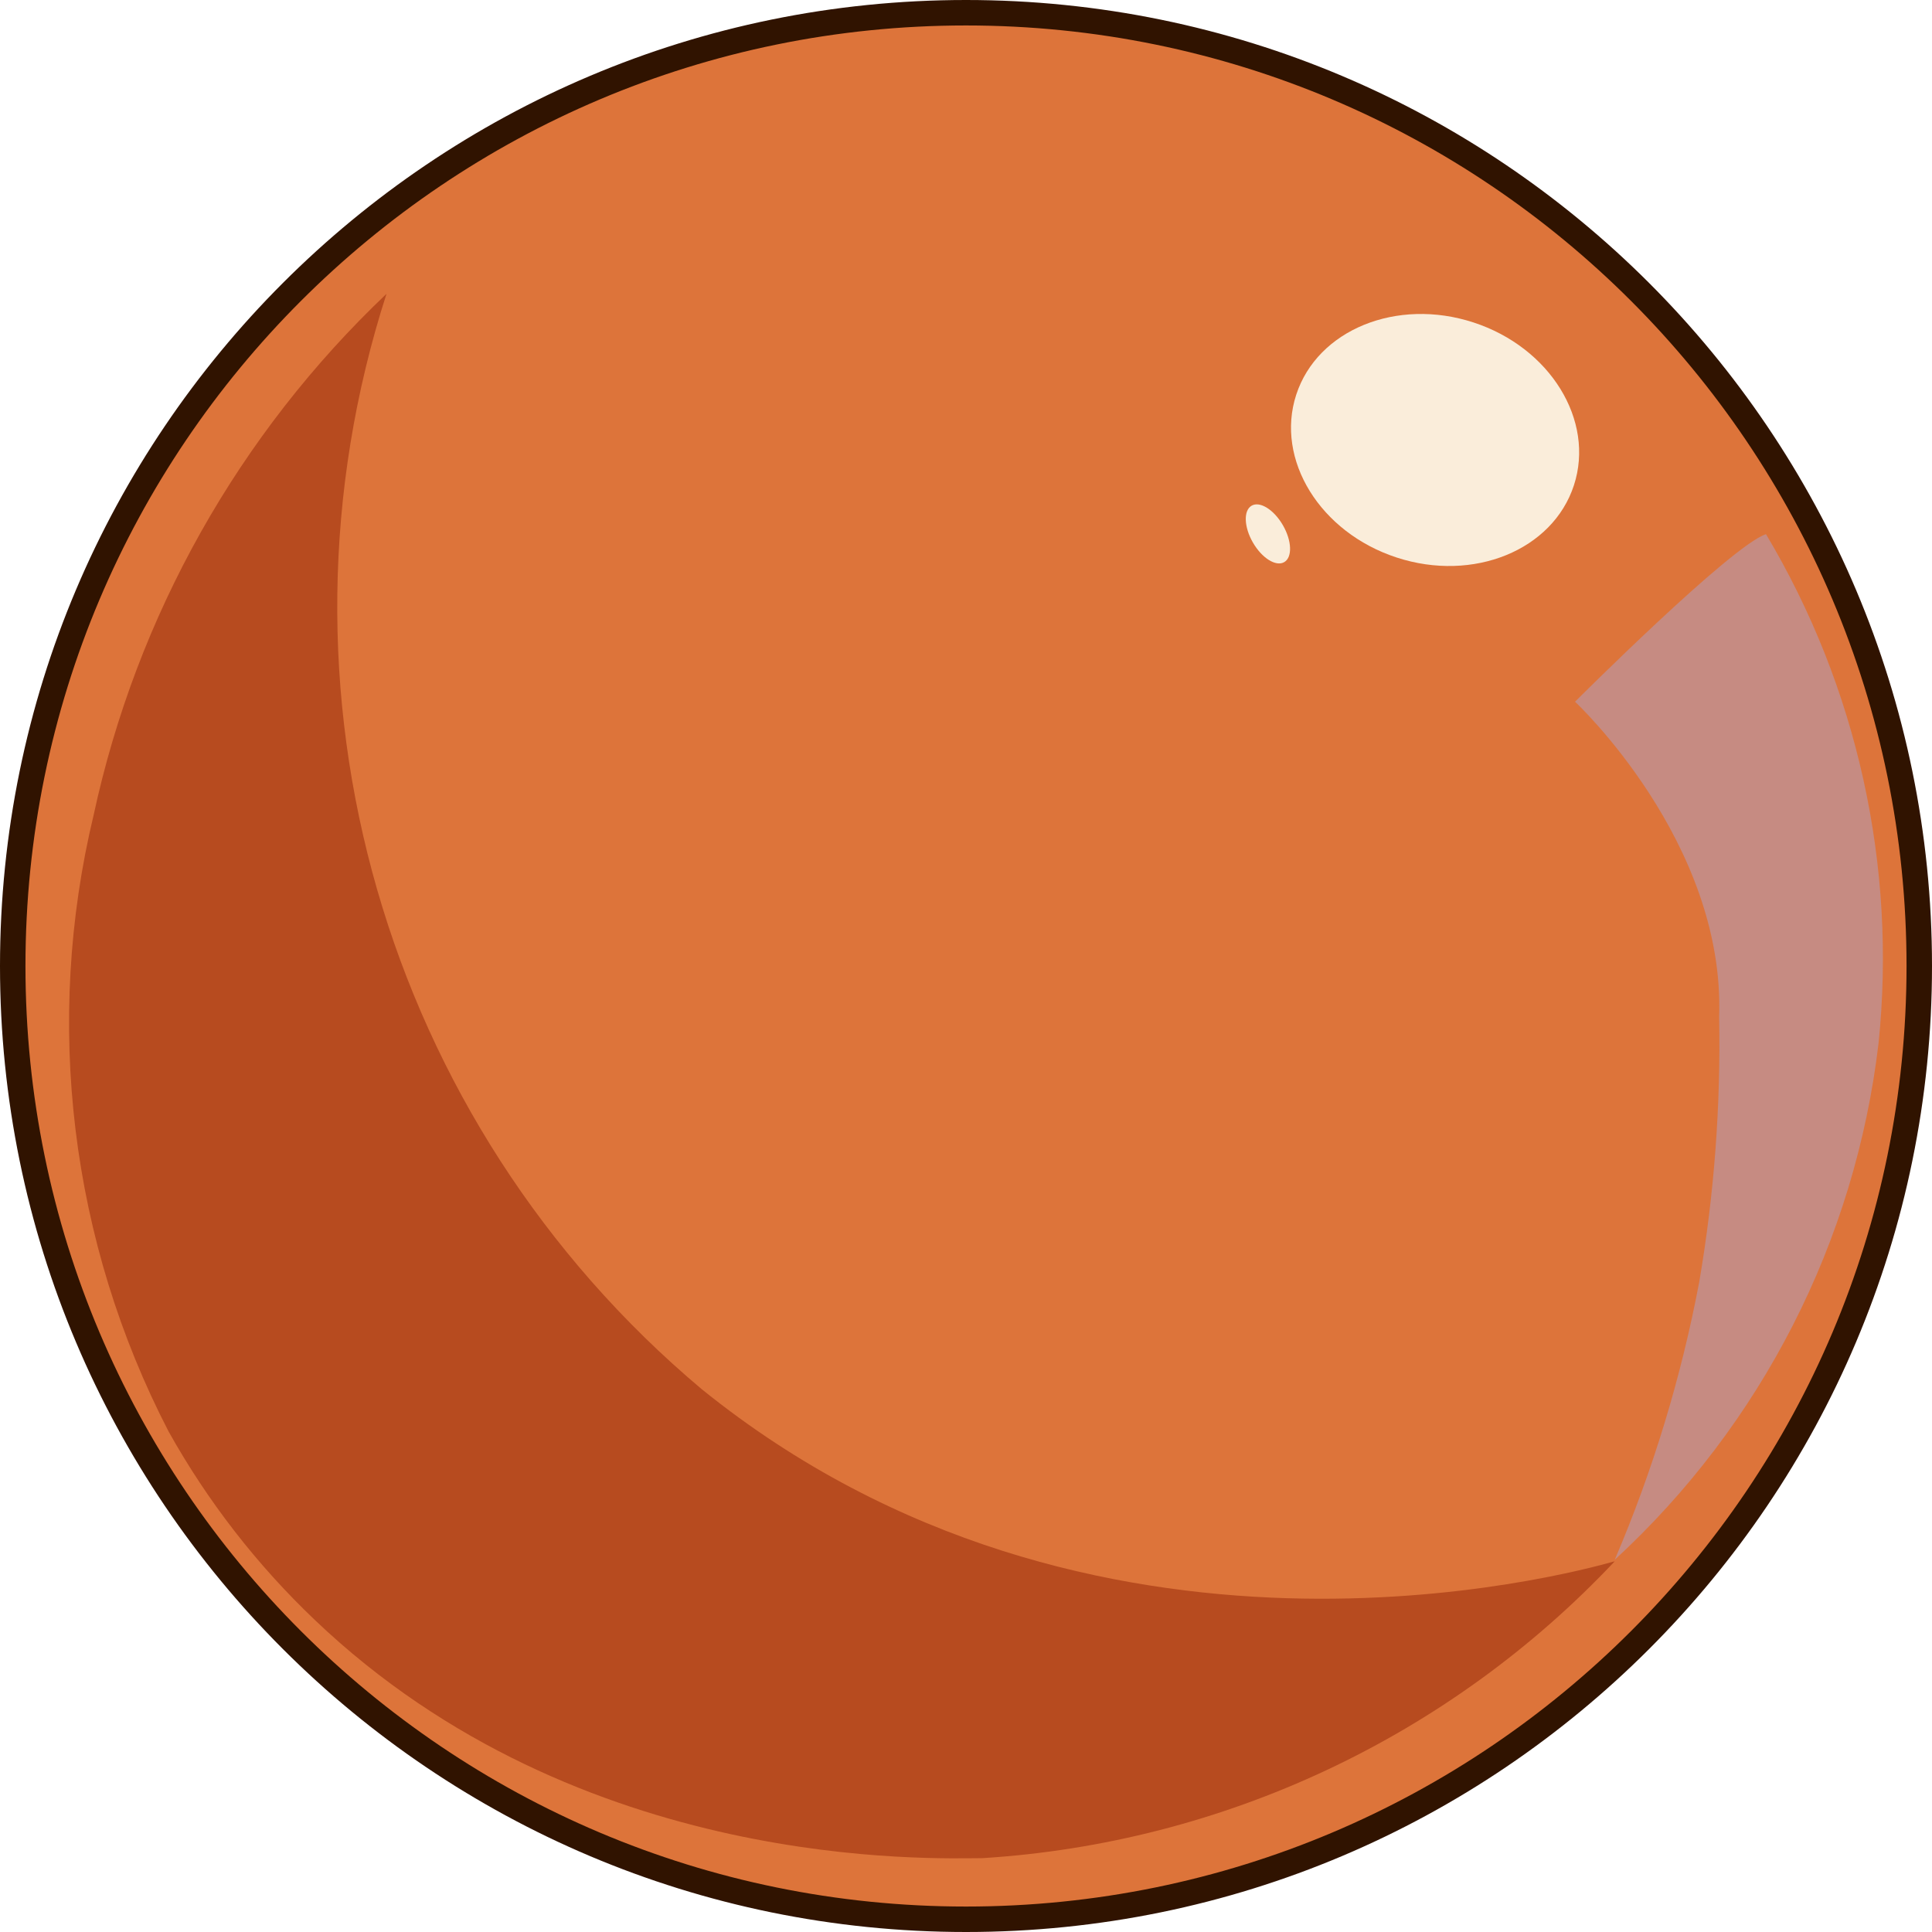
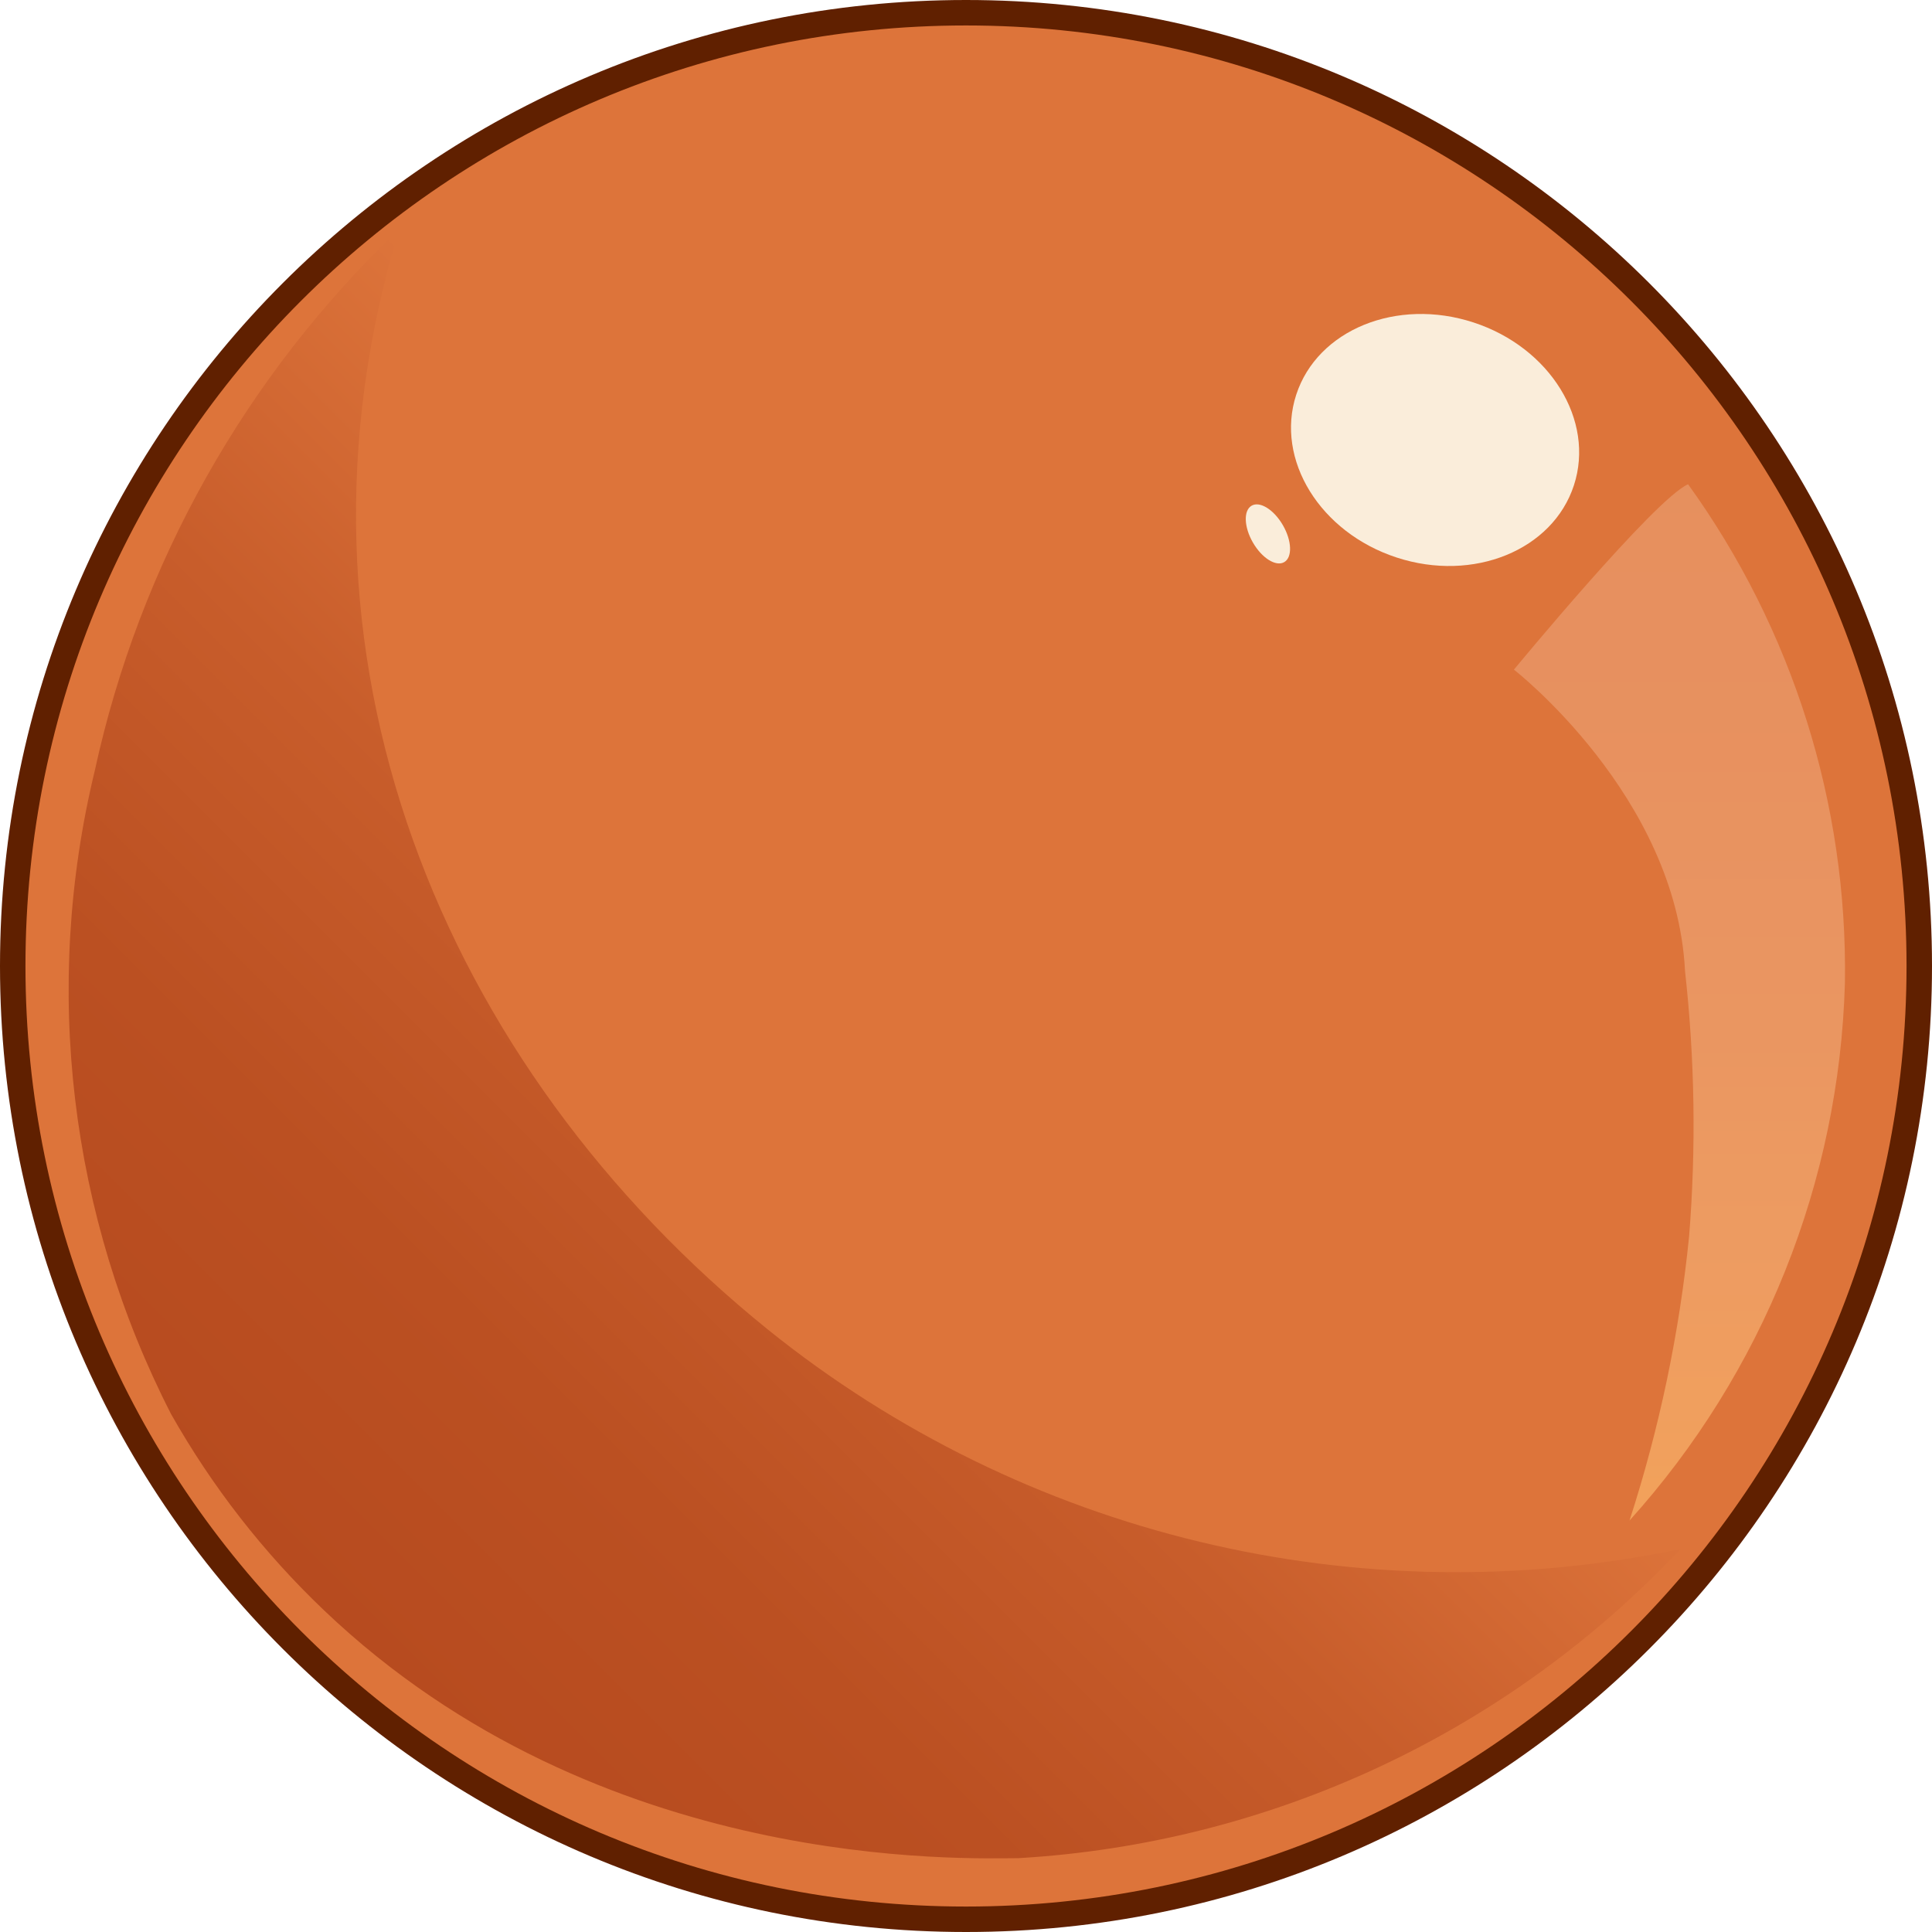
<svg xmlns="http://www.w3.org/2000/svg" viewBox="0 0 37.94 37.94">
  <defs>
-     <style>.cls-1{fill:#dd743a;stroke:#301300;stroke-miterlimit:10;stroke-width:0.5px;}.cls-2{fill:#b74b1f;}.cls-3{fill:#faedda;}.cls-4{fill:#c68b82;}</style>
+     <style>.cls-1{isolation:isolate;}.cls-2{fill:#dd743a;stroke:#602000;stroke-miterlimit:10;stroke-width:0.5px;}.cls-3{fill:url(#linear-gradient);}.cls-4{fill:#faedda;}.cls-5{mix-blend-mode:screen;opacity:0.72;fill:url(#linear-gradient-2);}</style>
+     <linearGradient id="linear-gradient" x1="6.31" y1="31.56" x2="20.6" y2="17.27" gradientUnits="userSpaceOnUse">
+       <stop offset="0" stop-color="#b74b1f" />
+       <stop offset="0.3" stop-color="#bb5022" />
+       <stop offset="0.63" stop-color="#c85d2b" />
+       <stop offset="0.98" stop-color="#dc733a" />
+       <stop offset="0.99" stop-color="#dd743a" />
+     </linearGradient>
+     <linearGradient id="linear-gradient-2" x1="32.96" y1="29.86" x2="32.96" y2="9.51" gradientUnits="userSpaceOnUse">
+       <stop offset="0" stop-color="#dd743a" />
+       <stop offset="0.01" stop-color="#dd743b" stop-opacity="0.99" />
+       <stop offset="0.23" stop-color="#d57c54" stop-opacity="0.82" />
+       <stop offset="0.44" stop-color="#ce8368" stop-opacity="0.68" />
+       <stop offset="0.64" stop-color="#ca8776" stop-opacity="0.58" />
+       <stop offset="0.83" stop-color="#c78a7f" stop-opacity="0.52" />
+       <stop offset="0.99" stop-color="#c68b82" stop-opacity="0.5" />
+     </linearGradient>
  </defs>
-   <g id="Layer_2" data-name="Layer 2">
-     <g id="Layer_1-2" data-name="Layer 1">
-       <circle class="cls-1" cx="18.97" cy="18.97" r="18.72" />
-       <path class="cls-2" d="M7.59,5.77a20.06,20.06,0,0,0,6.19,21.51c7.65,6.18,17,3.64,17.93,3.38a18.65,18.65,0,0,1-12.42,5.83c-.93,0-7.89.3-13.11-4.68a15.63,15.63,0,0,1-2.87-3.7A17.47,17.47,0,0,1,1.84,16,19.89,19.89,0,0,1,7.59,5.77Z" />
-       <ellipse class="cls-3" cx="28.06" cy="8.54" rx="2.43" ry="2.87" transform="matrix(0.31, -0.95, 0.95, 0.31, 11.37, 32.65)" />
-       <ellipse class="cls-3" cx="24.9" cy="10.49" rx="0.34" ry="0.64" transform="translate(-1.91 13.85) rotate(-30)" />
-       <path class="cls-4" d="M34.68,10.49a16.26,16.26,0,0,1,2.21,10,16.4,16.4,0,0,1-5.18,10.14,26.33,26.33,0,0,0,1.66-5.46,27.75,27.75,0,0,0,.39-5.2c.12-3.44-2.83-6.19-2.83-6.19S34,10.71,34.68,10.49Z" />
+   <g class="cls-1">
+     <g id="Layer_2" data-name="Layer 2">
+       <g id="Layer_1-2" data-name="Layer 1">
+         <circle class="cls-2" cx="18.97" cy="18.97" r="18.72" />
+         <path class="cls-3" d="M7.84,4.5c-2.54,8.33.84,16.44,7.24,21.61A21.56,21.56,0,0,0,33,30.42,19.41,19.41,0,0,1,20,36.49c-1,0-8.21.31-13.64-4.87a16.62,16.62,0,0,1-3-3.85A18.27,18.27,0,0,1,1.86,15.14,20.78,20.78,0,0,1,7.84,4.5Z" />
+         <ellipse class="cls-4" cx="28.06" cy="8.54" rx="2.43" ry="2.87" transform="matrix(0.31, -0.95, 0.95, 0.31, 11.37, 32.65)" />
+         <ellipse class="cls-4" cx="24.9" cy="10.49" rx="0.34" ry="0.64" transform="translate(-1.91 13.85) rotate(-30)" />
+         <path class="cls-5" d="M33.15,9.51a16.31,16.31,0,0,1,3.08,9.79A16.46,16.46,0,0,1,32,29.86a26.82,26.82,0,0,0,1.17-5.58,27.3,27.3,0,0,0-.08-5.21c-.17-3.44-3.36-5.92-3.36-5.92S32.5,9.79,33.15,9.51Z" />
+       </g>
    </g>
  </g>
</svg>
